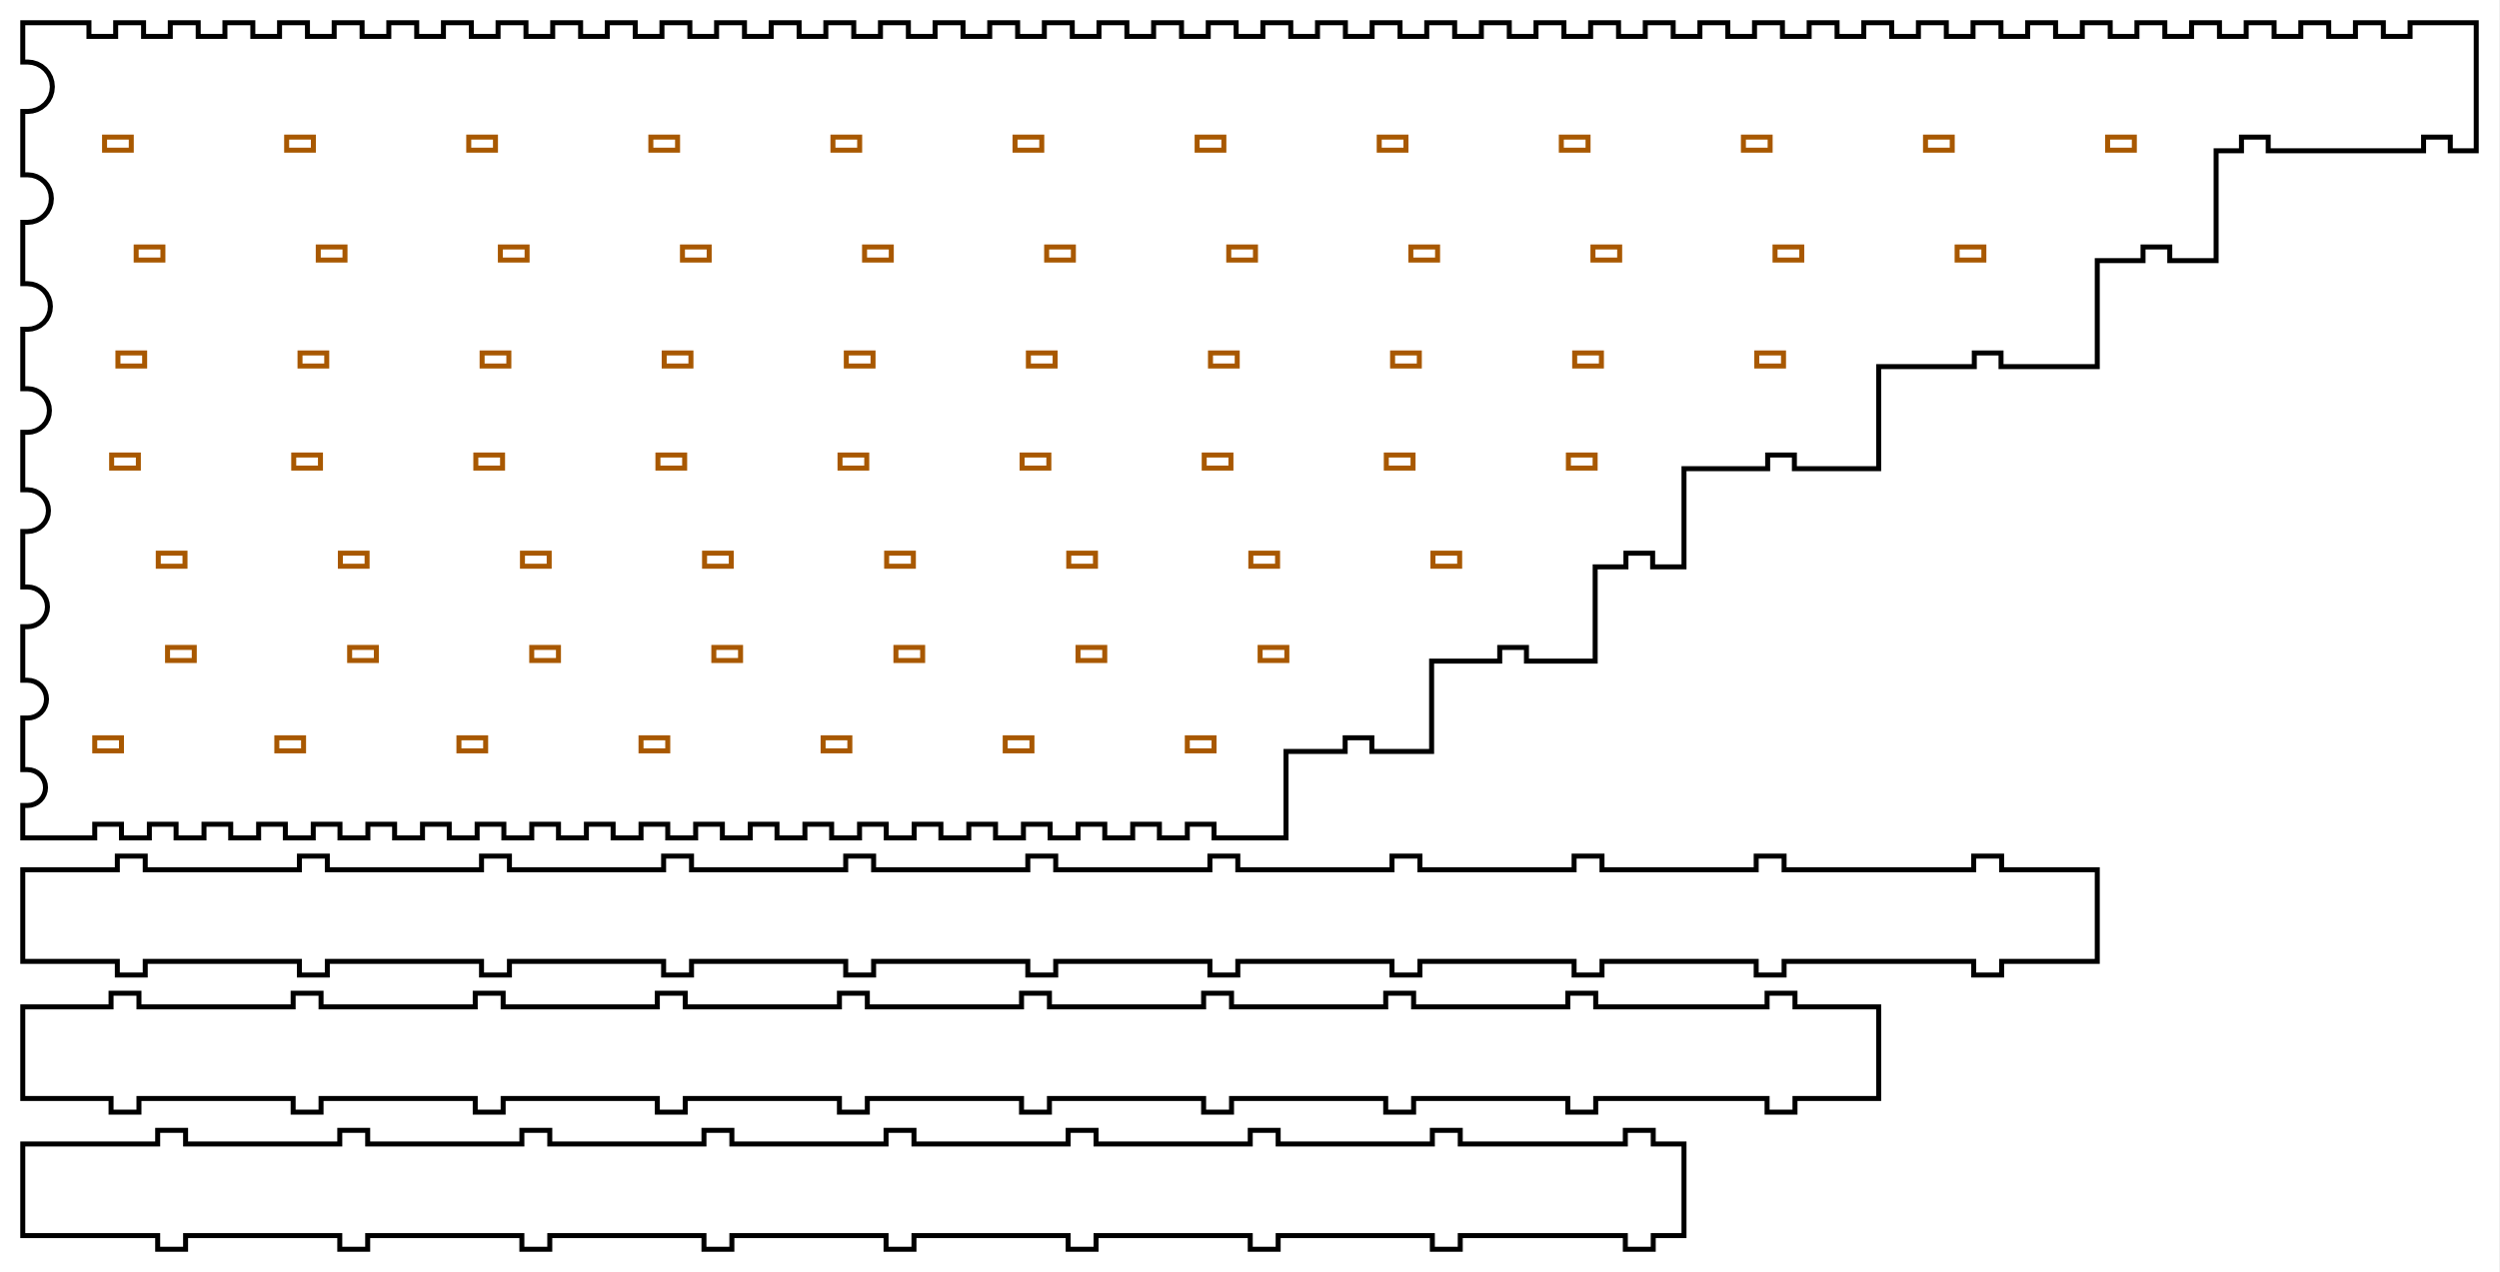
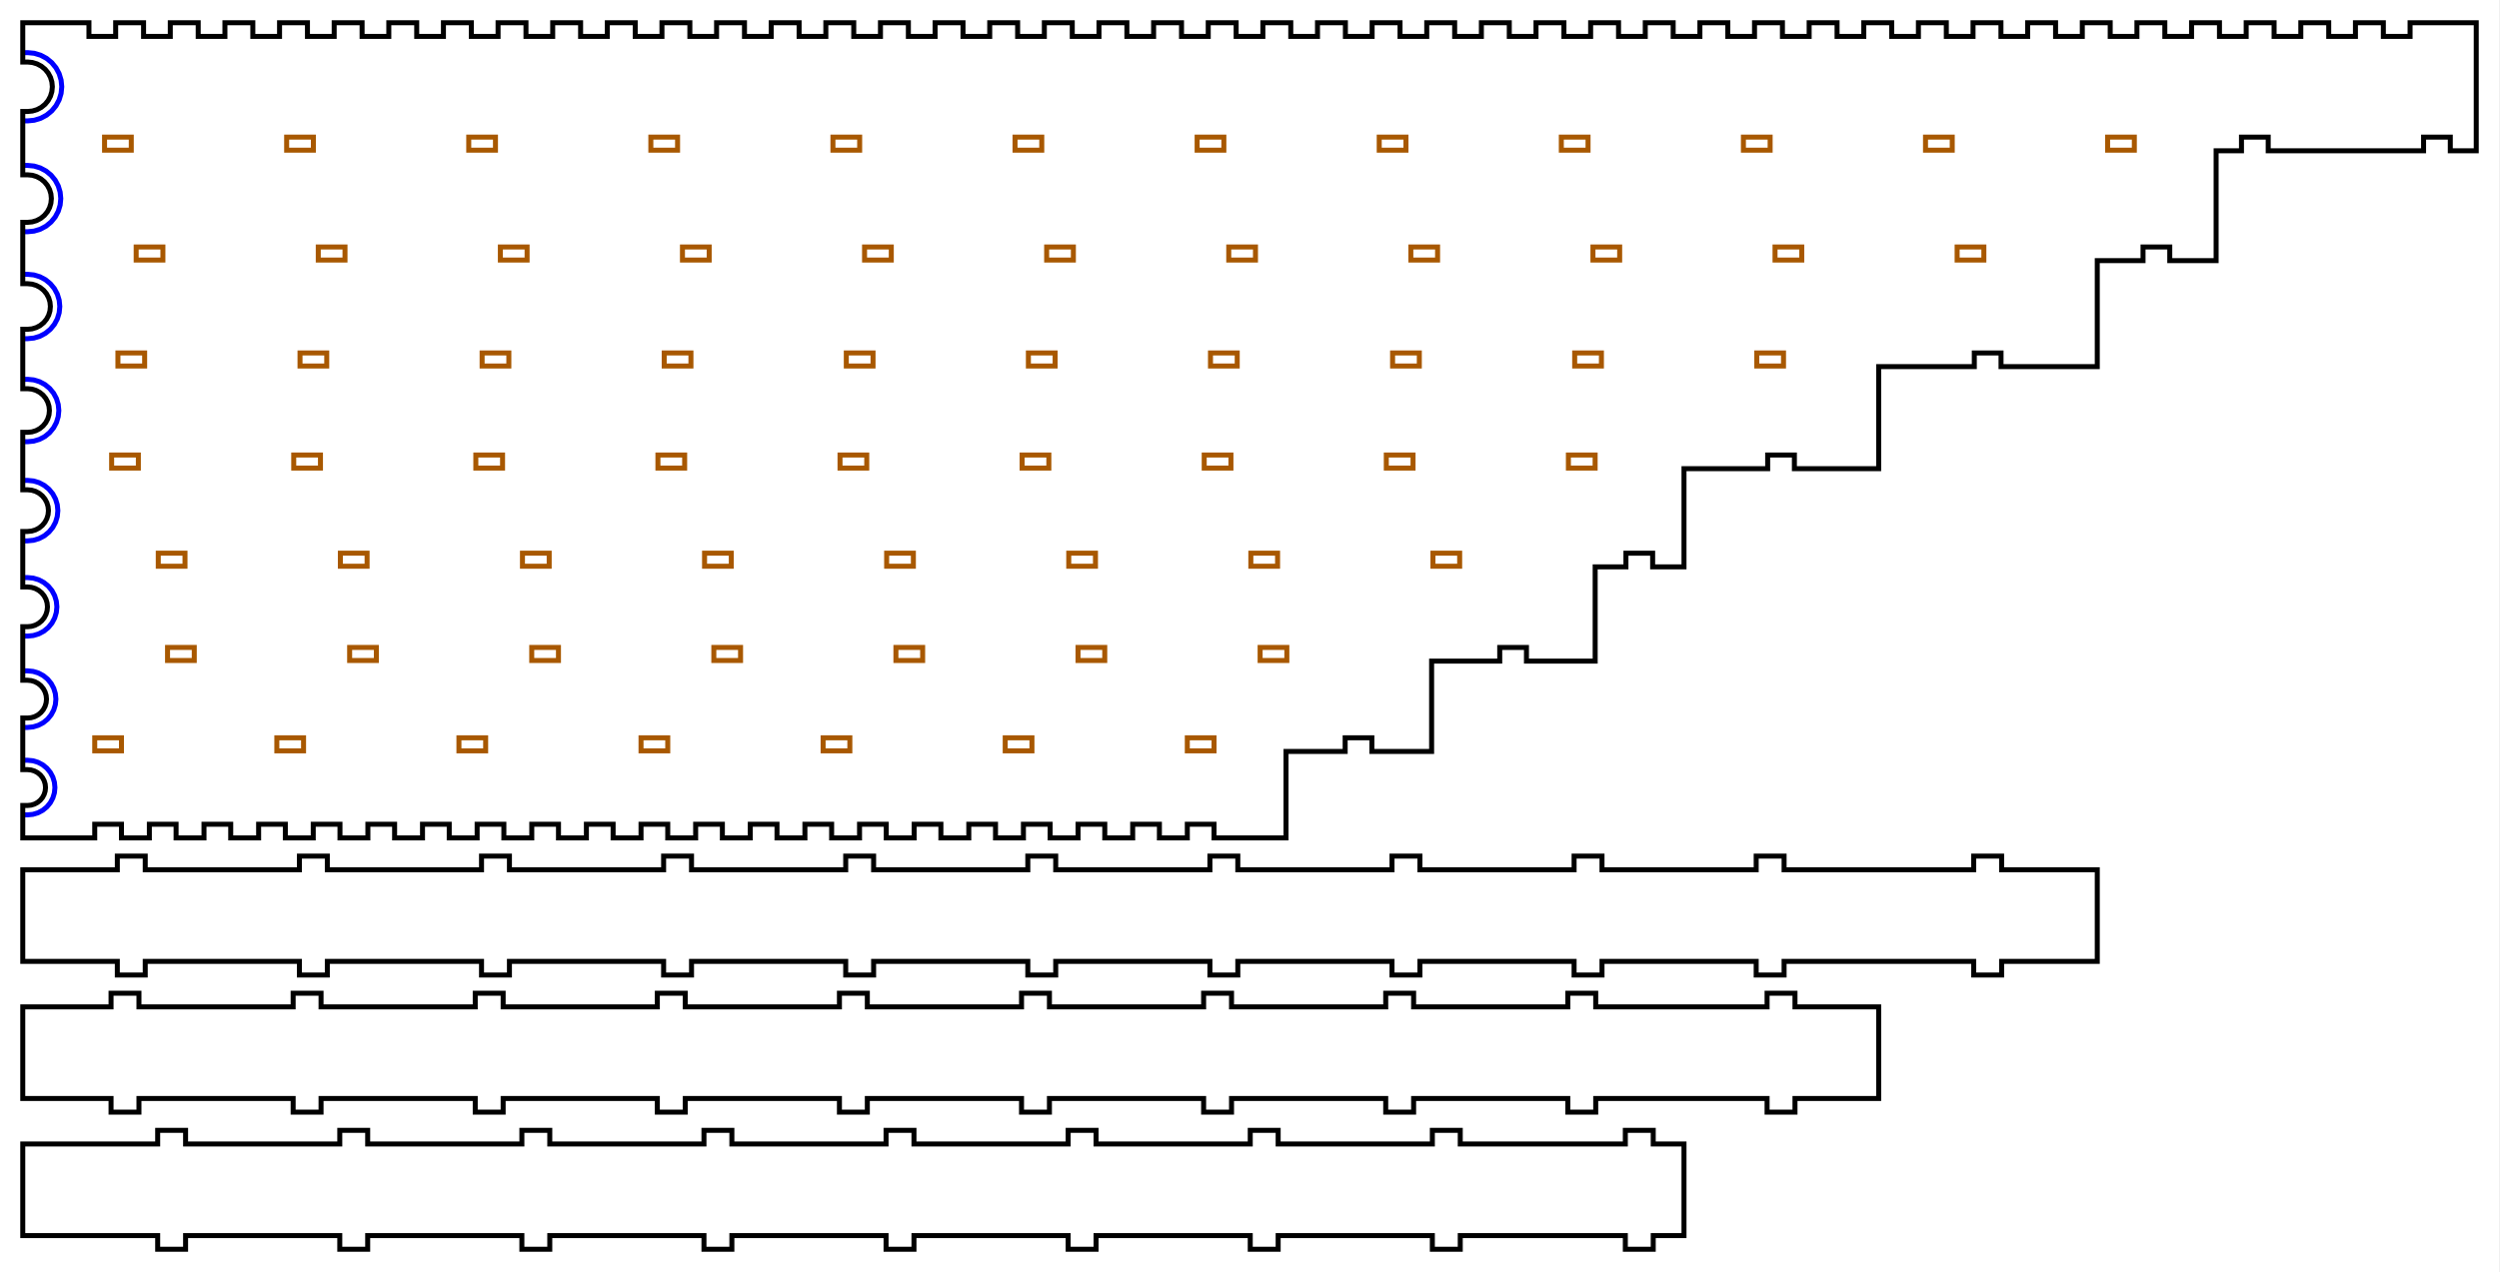
<svg xmlns="http://www.w3.org/2000/svg" width="548.94mm" height="279.52mm" viewBox="0 0 548.94 279.52">
  <rect x="0.0" y="0.0" width="548.94" height="279.52" fill="#ffffff" />
+   <g fill="none" stroke="#0000ff" stroke-width="1.098">
+     <path d="M 5.065,26.565 L 6.065,26.565 L 7.528,26.421 L 8.935,25.994 L 10.232,25.301 L 11.368,24.368 L 12.301,23.232 L 12.994,21.935 L 13.421,20.528 L 13.565,19.065 L 13.421,17.602 L 12.994,16.195 L 12.301,14.898 L 11.368,13.762 L 10.232,12.829 L 8.935,12.136 L 7.528,11.709 L 6.065,11.565 L 5.065,11.565" />
+     <path d="M 5.065,50.922 L 6.065,50.922 L 7.486,50.782 L 8.853,50.368 L 10.113,49.694 L 11.217,48.788 L 12.123,47.684 L 12.796,46.425 L 13.211,45.058 L 13.351,43.636 L 13.211,42.215 L 12.796,40.848 L 12.123,39.589 L 11.217,38.485 L 10.113,37.579 L 8.853,36.905 L 7.486,36.491 L 6.065,36.351 L 5.065,36.351" />
+     <path d="M 5.065,74.422 L 6.065,74.422 L 7.445,74.286 L 8.771,73.884 L 9.994,73.230 L 11.065,72.351 L 11.945,71.279 L 12.598,70.057 L 13.001,68.730 L 13.136,67.351 L 13.001,65.971 L 12.598,64.645 L 11.945,63.422 L 11.065,62.350 L 9.994,61.471 L 8.771,60.818 L 7.445,60.415 L 6.065,60.279 L 5.065,60.279" />
+     <path d="M 5.065,97.065 L 6.065,97.065 L 7.403,96.933 L 8.689,96.543 L 9.875,95.909 L 10.914,95.057 L 11.767,94.017 L 12.400,92.832 L 12.790,91.546 L 12.922,90.208 L 12.790,88.870 L 12.400,87.584 L 11.767,86.398 L 10.914,85.359 L 9.875,84.506 L 8.689,83.873 L 7.403,83.482 L 6.065,83.351 L 5.065,83.351" />
+     <path d="M 5.065,118.851 L 6.065,118.851 L 7.361,118.723 L 8.607,118.345 L 9.756,117.731 L 10.762,116.905 L 11.588,115.898 L 12.202,114.750 L 12.580,113.504 L 12.708,112.208 L 12.580,110.912 L 12.202,109.666 L 11.588,108.517 L 10.762,107.511 L 9.756,106.685 L 8.607,106.071 L 7.361,105.693 L 6.065,105.565 L 5.065,105.565" />
+     <path d="M 5.065,139.779 L 6.065,139.779 L 7.319,139.656 L 8.525,139.290 L 9.637,138.696 L 10.611,137.896 L 11.410,136.922 L 12.004,135.811 L 12.370,134.605 L 12.494,133.351 L 12.370,132.097 L 12.004,130.891 L 11.410,129.779 L 10.611,128.805 L 9.637,128.006 L 8.525,127.411 L 7.319,127.046 L 6.065,126.922 L 5.065,126.922" />
+     <path d="M 5.065,159.851 L 6.065,159.851 L 7.277,159.731 L 8.443,159.378 L 9.517,158.803 L 10.459,158.031 L 11.232,157.089 L 11.806,156.015 L 12.160,154.849 L 12.279,153.636 L 12.160,152.424 L 11.806,151.258 L 11.232,150.184 L 10.459,149.242 L 9.517,148.469 L 8.443,147.895 L 7.277,147.542 L 6.065,147.422 L 5.065,147.422" />
+     <path d="M 5.065,179.065 L 6.065,179.065 L 7.236,178.950 L 8.361,178.608 L 9.398,178.054 L 10.308,177.308 L 11.054,176.398 L 11.608,175.361 L 11.950,174.236 L 12.065,173.065 L 11.950,171.894 L 11.608,170.769 L 11.054,169.732 L 10.308,168.822 L 9.398,168.076 L 8.361,167.522 L 7.236,167.180 L 6.065,167.065 L 5.065,167.065" />
+   </g>
  <g fill="none" stroke="#a85800" stroke-width="1.098">
    <path d="M 22.966,30.130 L 28.836,30.130 L 28.836,33.000 L 22.966,33.000 Z" />
    <path d="M 62.966,30.130 L 68.836,30.130 L 68.836,33.000 L 62.966,33.000 Z" />
    <path d="M 102.966,30.130 L 108.836,30.130 L 108.836,33.000 L 102.966,33.000 Z" />
    <path d="M 142.966,30.130 L 148.836,30.130 L 148.836,33.000 L 142.966,33.000 Z" />
    <path d="M 182.966,30.130 L 188.836,30.130 L 188.836,33.000 L 182.966,33.000 Z" />
    <path d="M 222.966,30.130 L 228.836,30.130 L 228.836,33.000 L 222.966,33.000 Z" />
    <path d="M 262.966,30.130 L 268.836,30.130 L 268.836,33.000 L 262.966,33.000 Z" />
    <path d="M 302.966,30.130 L 308.836,30.130 L 308.836,33.000 L 302.966,33.000 Z" />
    <path d="M 342.966,30.130 L 348.836,30.130 L 348.836,33.000 L 342.966,33.000 Z" />
    <path d="M 382.966,30.130 L 388.836,30.130 L 388.836,33.000 L 382.966,33.000 Z" />
    <path d="M 422.966,30.130 L 428.836,30.130 L 428.836,33.000 L 422.966,33.000 Z" />
    <path d="M 462.966,30.130 L 468.836,30.130 L 468.836,33.000 L 462.966,33.000 Z" />
    <path d="M 29.912,54.273 L 35.782,54.273 L 35.782,57.143 L 29.912,57.143 Z" />
    <path d="M 69.912,54.273 L 75.782,54.273 L 75.782,57.143 L 69.912,57.143 Z" />
    <path d="M 109.912,54.273 L 115.782,54.273 L 115.782,57.143 L 109.912,57.143 Z" />
    <path d="M 149.912,54.273 L 155.782,54.273 L 155.782,57.143 L 149.912,57.143 Z" />
    <path d="M 189.912,54.273 L 195.782,54.273 L 195.782,57.143 L 189.912,57.143 Z" />
    <path d="M 229.912,54.273 L 235.782,54.273 L 235.782,57.143 L 229.912,57.143 Z" />
    <path d="M 269.912,54.273 L 275.782,54.273 L 275.782,57.143 L 269.912,57.143 Z" />
    <path d="M 309.912,54.273 L 315.782,54.273 L 315.782,57.143 L 309.912,57.143 Z" />
    <path d="M 349.912,54.273 L 355.782,54.273 L 355.782,57.143 L 349.912,57.143 Z" />
    <path d="M 389.912,54.273 L 395.782,54.273 L 395.782,57.143 L 389.912,57.143 Z" />
    <path d="M 429.912,54.273 L 435.782,54.273 L 435.782,57.143 L 429.912,57.143 Z" />
    <path d="M 25.902,77.559 L 31.772,77.559 L 31.772,80.429 L 25.902,80.429 Z" />
    <path d="M 65.902,77.559 L 71.772,77.559 L 71.772,80.429 L 65.902,80.429 Z" />
    <path d="M 105.902,77.559 L 111.772,77.559 L 111.772,80.429 L 105.902,80.429 Z" />
    <path d="M 145.902,77.559 L 151.772,77.559 L 151.772,80.429 L 145.902,80.429 Z" />
    <path d="M 185.902,77.559 L 191.772,77.559 L 191.772,80.429 L 185.902,80.429 Z" />
    <path d="M 225.902,77.559 L 231.772,77.559 L 231.772,80.429 L 225.902,80.429 Z" />
    <path d="M 265.902,77.559 L 271.772,77.559 L 271.772,80.429 L 265.902,80.429 Z" />
    <path d="M 305.902,77.559 L 311.772,77.559 L 311.772,80.429 L 305.902,80.429 Z" />
    <path d="M 345.902,77.559 L 351.772,77.559 L 351.772,80.429 L 345.902,80.429 Z" />
    <path d="M 385.902,77.559 L 391.772,77.559 L 391.772,80.429 L 385.902,80.429 Z" />
    <path d="M 24.522,99.987 L 30.392,99.987 L 30.392,102.857 L 24.522,102.857 Z" />
    <path d="M 64.522,99.987 L 70.392,99.987 L 70.392,102.857 L 64.522,102.857 Z" />
    <path d="M 104.522,99.987 L 110.392,99.987 L 110.392,102.857 L 104.522,102.857 Z" />
    <path d="M 144.522,99.987 L 150.392,99.987 L 150.392,102.857 L 144.522,102.857 Z" />
    <path d="M 184.522,99.987 L 190.392,99.987 L 190.392,102.857 L 184.522,102.857 Z" />
    <path d="M 224.522,99.987 L 230.392,99.987 L 230.392,102.857 L 224.522,102.857 Z" />
    <path d="M 264.522,99.987 L 270.392,99.987 L 270.392,102.857 L 264.522,102.857 Z" />
    <path d="M 304.522,99.987 L 310.392,99.987 L 310.392,102.857 L 304.522,102.857 Z" />
    <path d="M 344.522,99.987 L 350.392,99.987 L 350.392,102.857 L 344.522,102.857 Z" />
    <path d="M 34.765,121.559 L 40.635,121.559 L 40.635,124.429 L 34.765,124.429 Z" />
    <path d="M 74.765,121.559 L 80.635,121.559 L 80.635,124.429 L 74.765,124.429 Z" />
    <path d="M 114.765,121.559 L 120.635,121.559 L 120.635,124.429 L 114.765,124.429 Z" />
    <path d="M 154.765,121.559 L 160.635,121.559 L 160.635,124.429 L 154.765,124.429 Z" />
    <path d="M 194.765,121.559 L 200.635,121.559 L 200.635,124.429 L 194.765,124.429 Z" />
    <path d="M 234.765,121.559 L 240.635,121.559 L 240.635,124.429 L 234.765,124.429 Z" />
    <path d="M 274.765,121.559 L 280.635,121.559 L 280.635,124.429 L 274.765,124.429 Z" />
    <path d="M 314.765,121.559 L 320.635,121.559 L 320.635,124.429 L 314.765,124.429 Z" />
    <path d="M 36.802,142.273 L 42.672,142.273 L 42.672,145.143 L 36.802,145.143 Z" />
    <path d="M 76.802,142.273 L 82.672,142.273 L 82.672,145.143 L 76.802,145.143 Z" />
    <path d="M 116.802,142.273 L 122.672,142.273 L 122.672,145.143 L 116.802,145.143 Z" />
    <path d="M 156.802,142.273 L 162.672,142.273 L 162.672,145.143 L 156.802,145.143 Z" />
    <path d="M 196.802,142.273 L 202.672,142.273 L 202.672,145.143 L 196.802,145.143 Z" />
    <path d="M 236.802,142.273 L 242.672,142.273 L 242.672,145.143 L 236.802,145.143 Z" />
    <path d="M 276.802,142.273 L 282.672,142.273 L 282.672,145.143 L 276.802,145.143 Z" />
    <path d="M 20.809,162.130 L 26.679,162.130 L 26.679,165.000 L 20.809,165.000 Z" />
    <path d="M 60.809,162.130 L 66.679,162.130 L 66.679,165.000 L 60.809,165.000 Z" />
    <path d="M 100.809,162.130 L 106.679,162.130 L 106.679,165.000 L 100.809,165.000 Z" />
    <path d="M 140.809,162.130 L 146.679,162.130 L 146.679,165.000 L 140.809,165.000 Z" />
    <path d="M 180.809,162.130 L 186.679,162.130 L 186.679,165.000 L 180.809,165.000 Z" />
    <path d="M 220.809,162.130 L 226.679,162.130 L 226.679,165.000 L 220.809,165.000 Z" />
    <path d="M 260.809,162.130 L 266.679,162.130 L 266.679,165.000 L 260.809,165.000 Z" />
  </g>
  <g fill="none" stroke="#000000" stroke-width="1.098">
    <path d="M 5.000,5.000 L 19.536,5.000 L 19.536,8.000 L 25.406,8.000 L 25.406,5.000 L 31.536,5.000 L 31.536,8.000 L 37.406,8.000 L 37.406,5.000 L 43.536,5.000 L 43.536,8.000 L 49.406,8.000 L 49.406,5.000 L 55.536,5.000 L 55.536,8.000 L 61.406,8.000 L 61.406,5.000 L 67.536,5.000 L 67.536,8.000 L 73.406,8.000 L 73.406,5.000 L 79.536,5.000 L 79.536,8.000 L 85.406,8.000 L 85.406,5.000 L 91.536,5.000 L 91.536,8.000 L 97.406,8.000 L 97.406,5.000 L 103.536,5.000 L 103.536,8.000 L 109.406,8.000 L 109.406,5.000 L 115.536,5.000 L 115.536,8.000 L 121.406,8.000 L 121.406,5.000 L 127.536,5.000 L 127.536,8.000 L 133.406,8.000 L 133.406,5.000 L 139.536,5.000 L 139.536,8.000 L 145.406,8.000 L 145.406,5.000 L 151.536,5.000 L 151.536,8.000 L 157.406,8.000 L 157.406,5.000 L 163.536,5.000 L 163.536,8.000 L 169.406,8.000 L 169.406,5.000 L 175.536,5.000 L 175.536,8.000 L 181.406,8.000 L 181.406,5.000 L 187.536,5.000 L 187.536,8.000 L 193.406,8.000 L 193.406,5.000 L 199.536,5.000 L 199.536,8.000 L 205.406,8.000 L 205.406,5.000 L 211.536,5.000 L 211.536,8.000 L 217.406,8.000 L 217.406,5.000 L 223.536,5.000 L 223.536,8.000 L 229.406,8.000 L 229.406,5.000 L 235.536,5.000 L 235.536,8.000 L 241.406,8.000 L 241.406,5.000 L 247.536,5.000 L 247.536,8.000 L 253.406,8.000 L 253.406,5.000 L 259.536,5.000 L 259.536,8.000 L 265.406,8.000 L 265.406,5.000 L 271.536,5.000 L 271.536,8.000 L 277.406,8.000 L 277.406,5.000 L 283.536,5.000 L 283.536,8.000 L 289.406,8.000 L 289.406,5.000 L 295.536,5.000 L 295.536,8.000 L 301.406,8.000 L 301.406,5.000 L 307.536,5.000 L 307.536,8.000 L 313.406,8.000 L 313.406,5.000 L 319.536,5.000 L 319.536,8.000 L 325.406,8.000 L 325.406,5.000 L 331.536,5.000 L 331.536,8.000 L 337.406,8.000 L 337.406,5.000 L 343.536,5.000 L 343.536,8.000 L 349.406,8.000 L 349.406,5.000 L 355.536,5.000 L 355.536,8.000 L 361.406,8.000 L 361.406,5.000 L 367.536,5.000 L 367.536,8.000 L 373.406,8.000 L 373.406,5.000 L 379.536,5.000 L 379.536,8.000 L 385.406,8.000 L 385.406,5.000 L 391.536,5.000 L 391.536,8.000 L 397.406,8.000 L 397.406,5.000 L 403.536,5.000 L 403.536,8.000 L 409.406,8.000 L 409.406,5.000 L 415.536,5.000 L 415.536,8.000 L 421.406,8.000 L 421.406,5.000 L 427.536,5.000 L 427.536,8.000 L 433.406,8.000 L 433.406,5.000 L 439.536,5.000 L 439.536,8.000 L 445.406,8.000 L 445.406,5.000 L 451.536,5.000 L 451.536,8.000 L 457.406,8.000 L 457.406,5.000 L 463.536,5.000 L 463.536,8.000 L 469.406,8.000 L 469.406,5.000 L 475.536,5.000 L 475.536,8.000 L 481.406,8.000 L 481.406,5.000 L 487.536,5.000 L 487.536,8.000 L 493.406,8.000 L 493.406,5.000 L 499.536,5.000 L 499.536,8.000 L 505.406,8.000 L 505.406,5.000 L 511.536,5.000 L 511.536,8.000 L 517.406,8.000 L 517.406,5.000 L 523.536,5.000 L 523.536,8.000 L 529.406,8.000 L 529.406,5.000 L 543.942,5.000 L 543.942,33.130 L 538.242,33.130 L 538.242,30.130 L 532.372,30.130 L 532.372,33.130 L 498.242,33.130 L 498.242,30.130 L 492.372,30.130 L 492.372,33.130 L 486.802,33.130 L 486.802,57.273 L 476.618,57.273 L 476.618,54.273 L 470.748,54.273 L 470.748,57.273 L 460.694,57.273 L 460.694,80.559 L 439.554,80.559 L 439.554,77.559 L 433.684,77.559 L 433.684,80.559 L 412.675,80.559 L 412.675,102.987 L 394.164,102.987 L 394.164,99.987 L 388.294,99.987 L 388.294,102.987 L 369.913,102.987 L 369.913,124.559 L 363.027,124.559 L 363.027,121.559 L 357.157,121.559 L 357.157,124.559 L 350.401,124.559 L 350.401,145.273 L 335.308,145.273 L 335.308,142.273 L 329.438,142.273 L 329.438,145.273 L 314.474,145.273 L 314.474,165.130 L 301.352,165.130 L 301.352,162.130 L 295.482,162.130 L 295.482,165.130 L 282.489,165.130 L 282.489,184.130 L 266.679,184.130 L 266.679,181.130 L 260.809,181.130 L 260.809,184.130 L 254.679,184.130 L 254.679,181.130 L 248.809,181.130 L 248.809,184.130 L 242.679,184.130 L 242.679,181.130 L 236.809,181.130 L 236.809,184.130 L 230.679,184.130 L 230.679,181.130 L 224.809,181.130 L 224.809,184.130 L 218.679,184.130 L 218.679,181.130 L 212.809,181.130 L 212.809,184.130 L 206.679,184.130 L 206.679,181.130 L 200.809,181.130 L 200.809,184.130 L 194.679,184.130 L 194.679,181.130 L 188.809,181.130 L 188.809,184.130 L 182.679,184.130 L 182.679,181.130 L 176.809,181.130 L 176.809,184.130 L 170.679,184.130 L 170.679,181.130 L 164.809,181.130 L 164.809,184.130 L 158.679,184.130 L 158.679,181.130 L 152.809,181.130 L 152.809,184.130 L 146.679,184.130 L 146.679,181.130 L 140.809,181.130 L 140.809,184.130 L 134.679,184.130 L 134.679,181.130 L 128.809,181.130 L 128.809,184.130 L 122.679,184.130 L 122.679,181.130 L 116.809,181.130 L 116.809,184.130 L 110.679,184.130 L 110.679,181.130 L 104.809,181.130 L 104.809,184.130 L 98.679,184.130 L 98.679,181.130 L 92.809,181.130 L 92.809,184.130 L 86.679,184.130 L 86.679,181.130 L 80.809,181.130 L 80.809,184.130 L 74.679,184.130 L 74.679,181.130 L 68.809,181.130 L 68.809,184.130 L 62.679,184.130 L 62.679,181.130 L 56.809,181.130 L 56.809,184.130 L 50.679,184.130 L 50.679,181.130 L 44.809,181.130 L 44.809,184.130 L 38.679,184.130 L 38.679,181.130 L 32.809,181.130 L 32.809,184.130 L 26.679,184.130 L 26.679,181.130 L 20.809,181.130 L 20.809,184.130 L 5.000,184.130 L 5.000,177.000 L 6.062,177.000 L 6.833,176.924 L 7.571,176.700 L 8.251,176.337 L 8.847,175.847 L 9.337,175.251 L 9.700,174.571 L 9.924,173.833 L 10.000,173.065 L 9.924,172.297 L 9.700,171.559 L 9.337,170.879 L 8.847,170.283 L 8.251,169.793 L 7.571,169.430 L 6.833,169.206 L 6.062,169.130 L 5.000,169.130 L 5.000,157.786 L 6.062,157.786 L 6.874,157.706 L 7.653,157.470 L 8.370,157.086 L 8.999,156.570 L 9.515,155.941 L 9.898,155.224 L 10.134,154.446 L 10.214,153.636 L 10.134,152.827 L 9.898,152.049 L 9.515,151.331 L 8.999,150.703 L 8.370,150.187 L 7.653,149.803 L 6.874,149.567 L 6.062,149.487 L 5.000,149.487 L 5.000,137.714 L 6.062,137.714 L 6.916,137.630 L 7.735,137.382 L 8.489,136.979 L 9.150,136.436 L 9.693,135.775 L 10.096,135.020 L 10.344,134.202 L 10.428,133.351 L 10.344,132.499 L 10.096,131.681 L 9.693,130.927 L 9.150,130.265 L 8.489,129.723 L 7.735,129.320 L 6.916,129.071 L 6.062,128.987 L 5.000,128.987 L 5.000,116.786 L 6.062,116.786 L 6.958,116.697 L 7.817,116.437 L 8.608,116.014 L 9.302,115.445 L 9.871,114.751 L 10.294,113.960 L 10.555,113.101 L 10.643,112.208 L 10.555,111.315 L 10.294,110.456 L 9.871,109.665 L 9.302,108.971 L 8.608,108.402 L 7.817,107.979 L 6.958,107.718 L 6.062,107.630 L 5.000,107.630 L 5.000,95.000 L 6.062,95.000 L 7.000,94.908 L 7.899,94.635 L 8.727,94.192 L 9.453,93.596 L 10.049,92.870 L 10.492,92.042 L 10.765,91.143 L 10.857,90.208 L 10.765,89.273 L 10.492,88.374 L 10.049,87.546 L 9.453,86.820 L 8.727,86.224 L 7.899,85.781 L 7.000,85.508 L 6.062,85.416 L 5.000,85.416 L 5.000,72.357 L 6.062,72.357 L 7.042,72.261 L 7.981,71.976 L 8.846,71.513 L 9.605,70.891 L 10.227,70.132 L 10.690,69.266 L 10.975,68.327 L 11.071,67.351 L 10.975,66.374 L 10.690,65.435 L 10.227,64.569 L 9.605,63.811 L 8.846,63.188 L 7.981,62.726 L 7.042,62.441 L 6.062,62.344 L 5.000,62.344 L 5.000,48.857 L 6.062,48.857 L 7.083,48.757 L 8.063,48.459 L 8.965,47.977 L 9.756,47.328 L 10.406,46.537 L 10.888,45.634 L 11.185,44.655 L 11.285,43.636 L 11.185,42.618 L 10.888,41.639 L 10.406,40.736 L 9.756,39.945 L 8.965,39.296 L 8.063,38.813 L 7.083,38.516 L 6.062,38.416 L 5.000,38.416 L 5.000,24.500 L 6.062,24.500 L 7.125,24.395 L 8.145,24.086 L 9.084,23.584 L 9.908,22.908 L 10.584,22.084 L 11.086,21.145 L 11.395,20.125 L 11.500,19.065 L 11.395,18.005 L 11.086,16.985 L 10.584,16.046 L 9.908,15.222 L 9.084,14.546 L 8.145,14.044 L 7.125,13.735 L 6.062,13.630 L 5.000,13.630 Z" />
    <path d="M 5.000,191.130 L 25.772,191.130 L 25.772,188.130 L 31.902,188.130 L 31.902,191.130 L 65.772,191.130 L 65.772,188.130 L 71.902,188.130 L 71.902,191.130 L 105.772,191.130 L 105.772,188.130 L 111.902,188.130 L 111.902,191.130 L 145.772,191.130 L 145.772,188.130 L 151.902,188.130 L 151.902,191.130 L 185.772,191.130 L 185.772,188.130 L 191.902,188.130 L 191.902,191.130 L 225.772,191.130 L 225.772,188.130 L 231.902,188.130 L 231.902,191.130 L 265.772,191.130 L 265.772,188.130 L 271.902,188.130 L 271.902,191.130 L 305.772,191.130 L 305.772,188.130 L 311.902,188.130 L 311.902,191.130 L 345.772,191.130 L 345.772,188.130 L 351.902,188.130 L 351.902,191.130 L 385.772,191.130 L 385.772,188.130 L 391.902,188.130 L 391.902,191.130 L 433.554,191.130 L 433.554,188.130 L 439.684,188.130 L 439.684,191.130 L 460.694,191.130 L 460.694,211.260 L 439.684,211.260 L 439.684,214.260 L 433.554,214.260 L 433.554,211.260 L 391.902,211.260 L 391.902,214.260 L 385.772,214.260 L 385.772,211.260 L 351.902,211.260 L 351.902,214.260 L 345.772,214.260 L 345.772,211.260 L 311.902,211.260 L 311.902,214.260 L 305.772,214.260 L 305.772,211.260 L 271.902,211.260 L 271.902,214.260 L 265.772,214.260 L 265.772,211.260 L 231.902,211.260 L 231.902,214.260 L 225.772,214.260 L 225.772,211.260 L 191.902,211.260 L 191.902,214.260 L 185.772,214.260 L 185.772,211.260 L 151.902,211.260 L 151.902,214.260 L 145.772,214.260 L 145.772,211.260 L 111.902,211.260 L 111.902,214.260 L 105.772,214.260 L 105.772,211.260 L 71.902,211.260 L 71.902,214.260 L 65.772,214.260 L 65.772,211.260 L 31.902,211.260 L 31.902,214.260 L 25.772,214.260 L 25.772,211.260 L 5.000,211.260 Z" />
    <path d="M 5.000,221.260 L 24.392,221.260 L 24.392,218.260 L 30.522,218.260 L 30.522,221.260 L 64.392,221.260 L 64.392,218.260 L 70.522,218.260 L 70.522,221.260 L 104.392,221.260 L 104.392,218.260 L 110.522,218.260 L 110.522,221.260 L 144.392,221.260 L 144.392,218.260 L 150.522,218.260 L 150.522,221.260 L 184.392,221.260 L 184.392,218.260 L 190.522,218.260 L 190.522,221.260 L 224.392,221.260 L 224.392,218.260 L 230.522,218.260 L 230.522,221.260 L 264.392,221.260 L 264.392,218.260 L 270.522,218.260 L 270.522,221.260 L 304.392,221.260 L 304.392,218.260 L 310.522,218.260 L 310.522,221.260 L 344.392,221.260 L 344.392,218.260 L 350.522,218.260 L 350.522,221.260 L 388.164,221.260 L 388.164,218.260 L 394.294,218.260 L 394.294,221.260 L 412.675,221.260 L 412.675,241.390 L 394.294,241.390 L 394.294,244.390 L 388.164,244.390 L 388.164,241.390 L 350.522,241.390 L 350.522,244.390 L 344.392,244.390 L 344.392,241.390 L 310.522,241.390 L 310.522,244.390 L 304.392,244.390 L 304.392,241.390 L 270.522,241.390 L 270.522,244.390 L 264.392,244.390 L 264.392,241.390 L 230.522,241.390 L 230.522,244.390 L 224.392,244.390 L 224.392,241.390 L 190.522,241.390 L 190.522,244.390 L 184.392,244.390 L 184.392,241.390 L 150.522,241.390 L 150.522,244.390 L 144.392,244.390 L 144.392,241.390 L 110.522,241.390 L 110.522,244.390 L 104.392,244.390 L 104.392,241.390 L 70.522,241.390 L 70.522,244.390 L 64.392,244.390 L 64.392,241.390 L 30.522,241.390 L 30.522,244.390 L 24.392,244.390 L 24.392,241.390 L 5.000,241.390 Z" />
    <path d="M 5.000,251.390 L 34.635,251.390 L 34.635,248.390 L 40.765,248.390 L 40.765,251.390 L 74.635,251.390 L 74.635,248.390 L 80.765,248.390 L 80.765,251.390 L 114.635,251.390 L 114.635,248.390 L 120.765,248.390 L 120.765,251.390 L 154.635,251.390 L 154.635,248.390 L 160.765,248.390 L 160.765,251.390 L 194.635,251.390 L 194.635,248.390 L 200.765,248.390 L 200.765,251.390 L 234.635,251.390 L 234.635,248.390 L 240.765,248.390 L 240.765,251.390 L 274.635,251.390 L 274.635,248.390 L 280.765,248.390 L 280.765,251.390 L 314.635,251.390 L 314.635,248.390 L 320.765,248.390 L 320.765,251.390 L 357.027,251.390 L 357.027,248.390 L 363.157,248.390 L 363.157,251.390 L 369.913,251.390 L 369.913,271.520 L 363.157,271.520 L 363.157,274.520 L 357.027,274.520 L 357.027,271.520 L 320.765,271.520 L 320.765,274.520 L 314.635,274.520 L 314.635,271.520 L 280.765,271.520 L 280.765,274.520 L 274.635,274.520 L 274.635,271.520 L 240.765,271.520 L 240.765,274.520 L 234.635,274.520 L 234.635,271.520 L 200.765,271.520 L 200.765,274.520 L 194.635,274.520 L 194.635,271.520 L 160.765,271.520 L 160.765,274.520 L 154.635,274.520 L 154.635,271.520 L 120.765,271.520 L 120.765,274.520 L 114.635,274.520 L 114.635,271.520 L 80.765,271.520 L 80.765,274.520 L 74.635,274.520 L 74.635,271.520 L 40.765,271.520 L 40.765,274.520 L 34.635,274.520 L 34.635,271.520 L 5.000,271.520 Z" />
  </g>
</svg>
